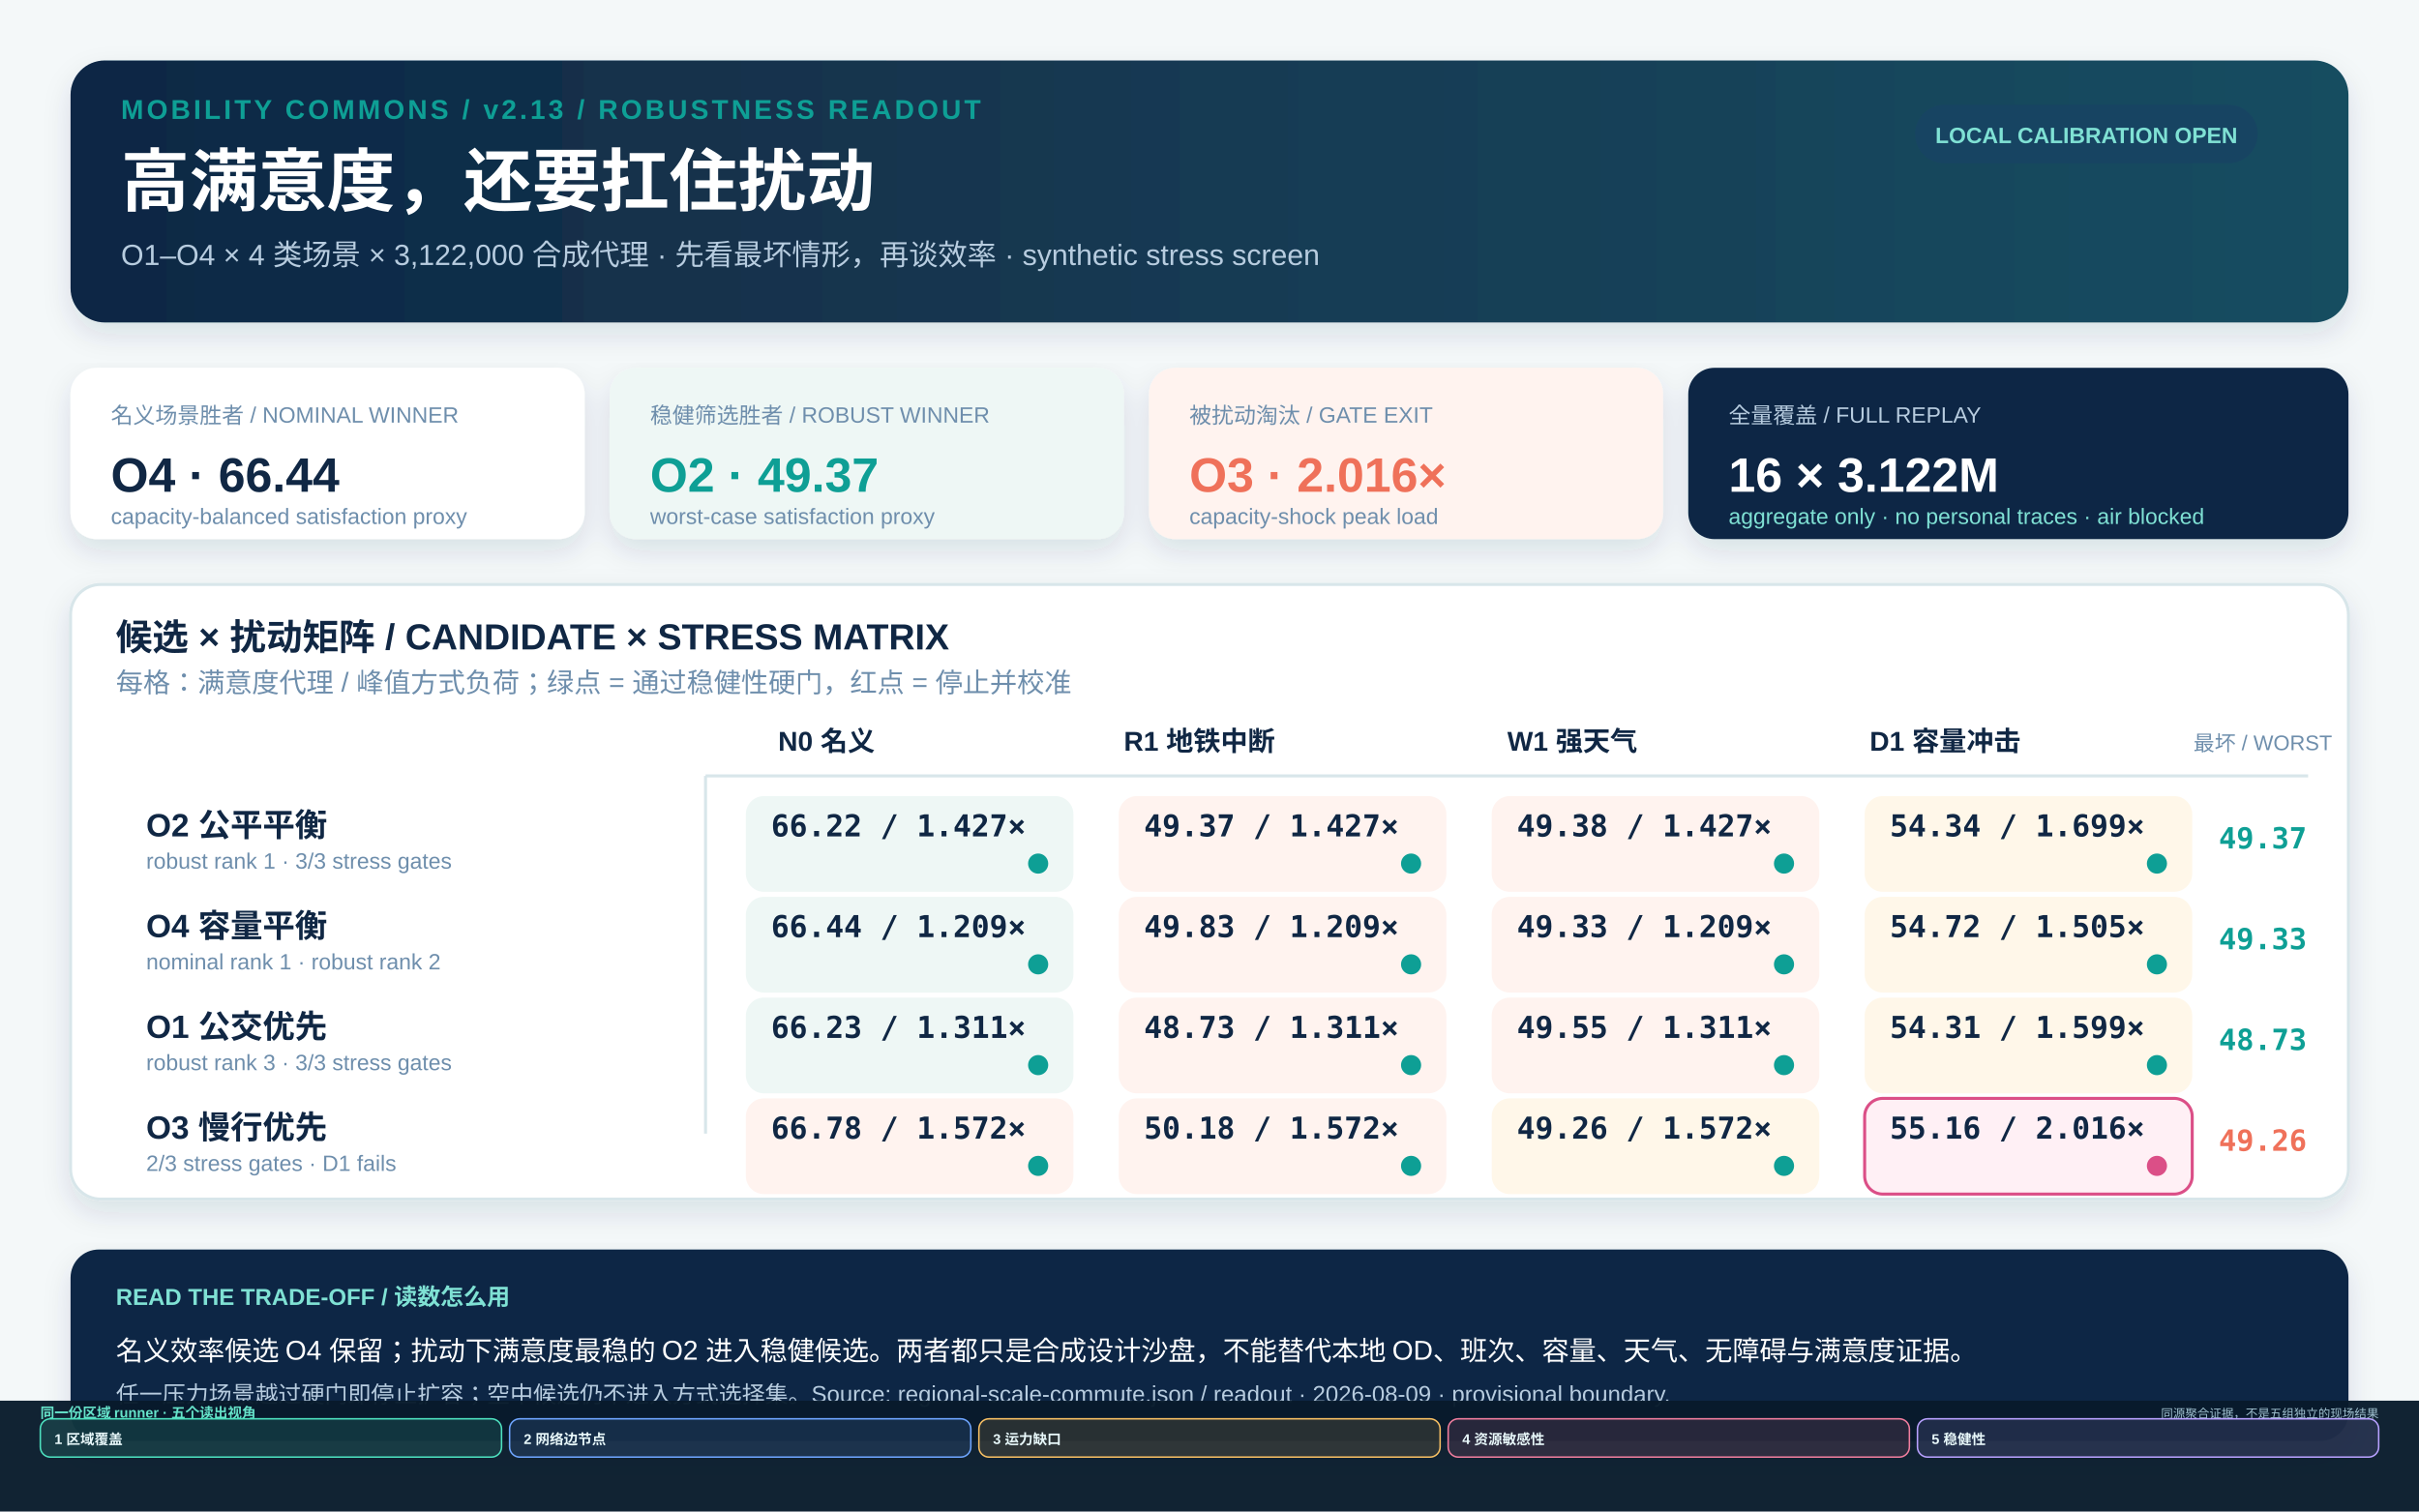
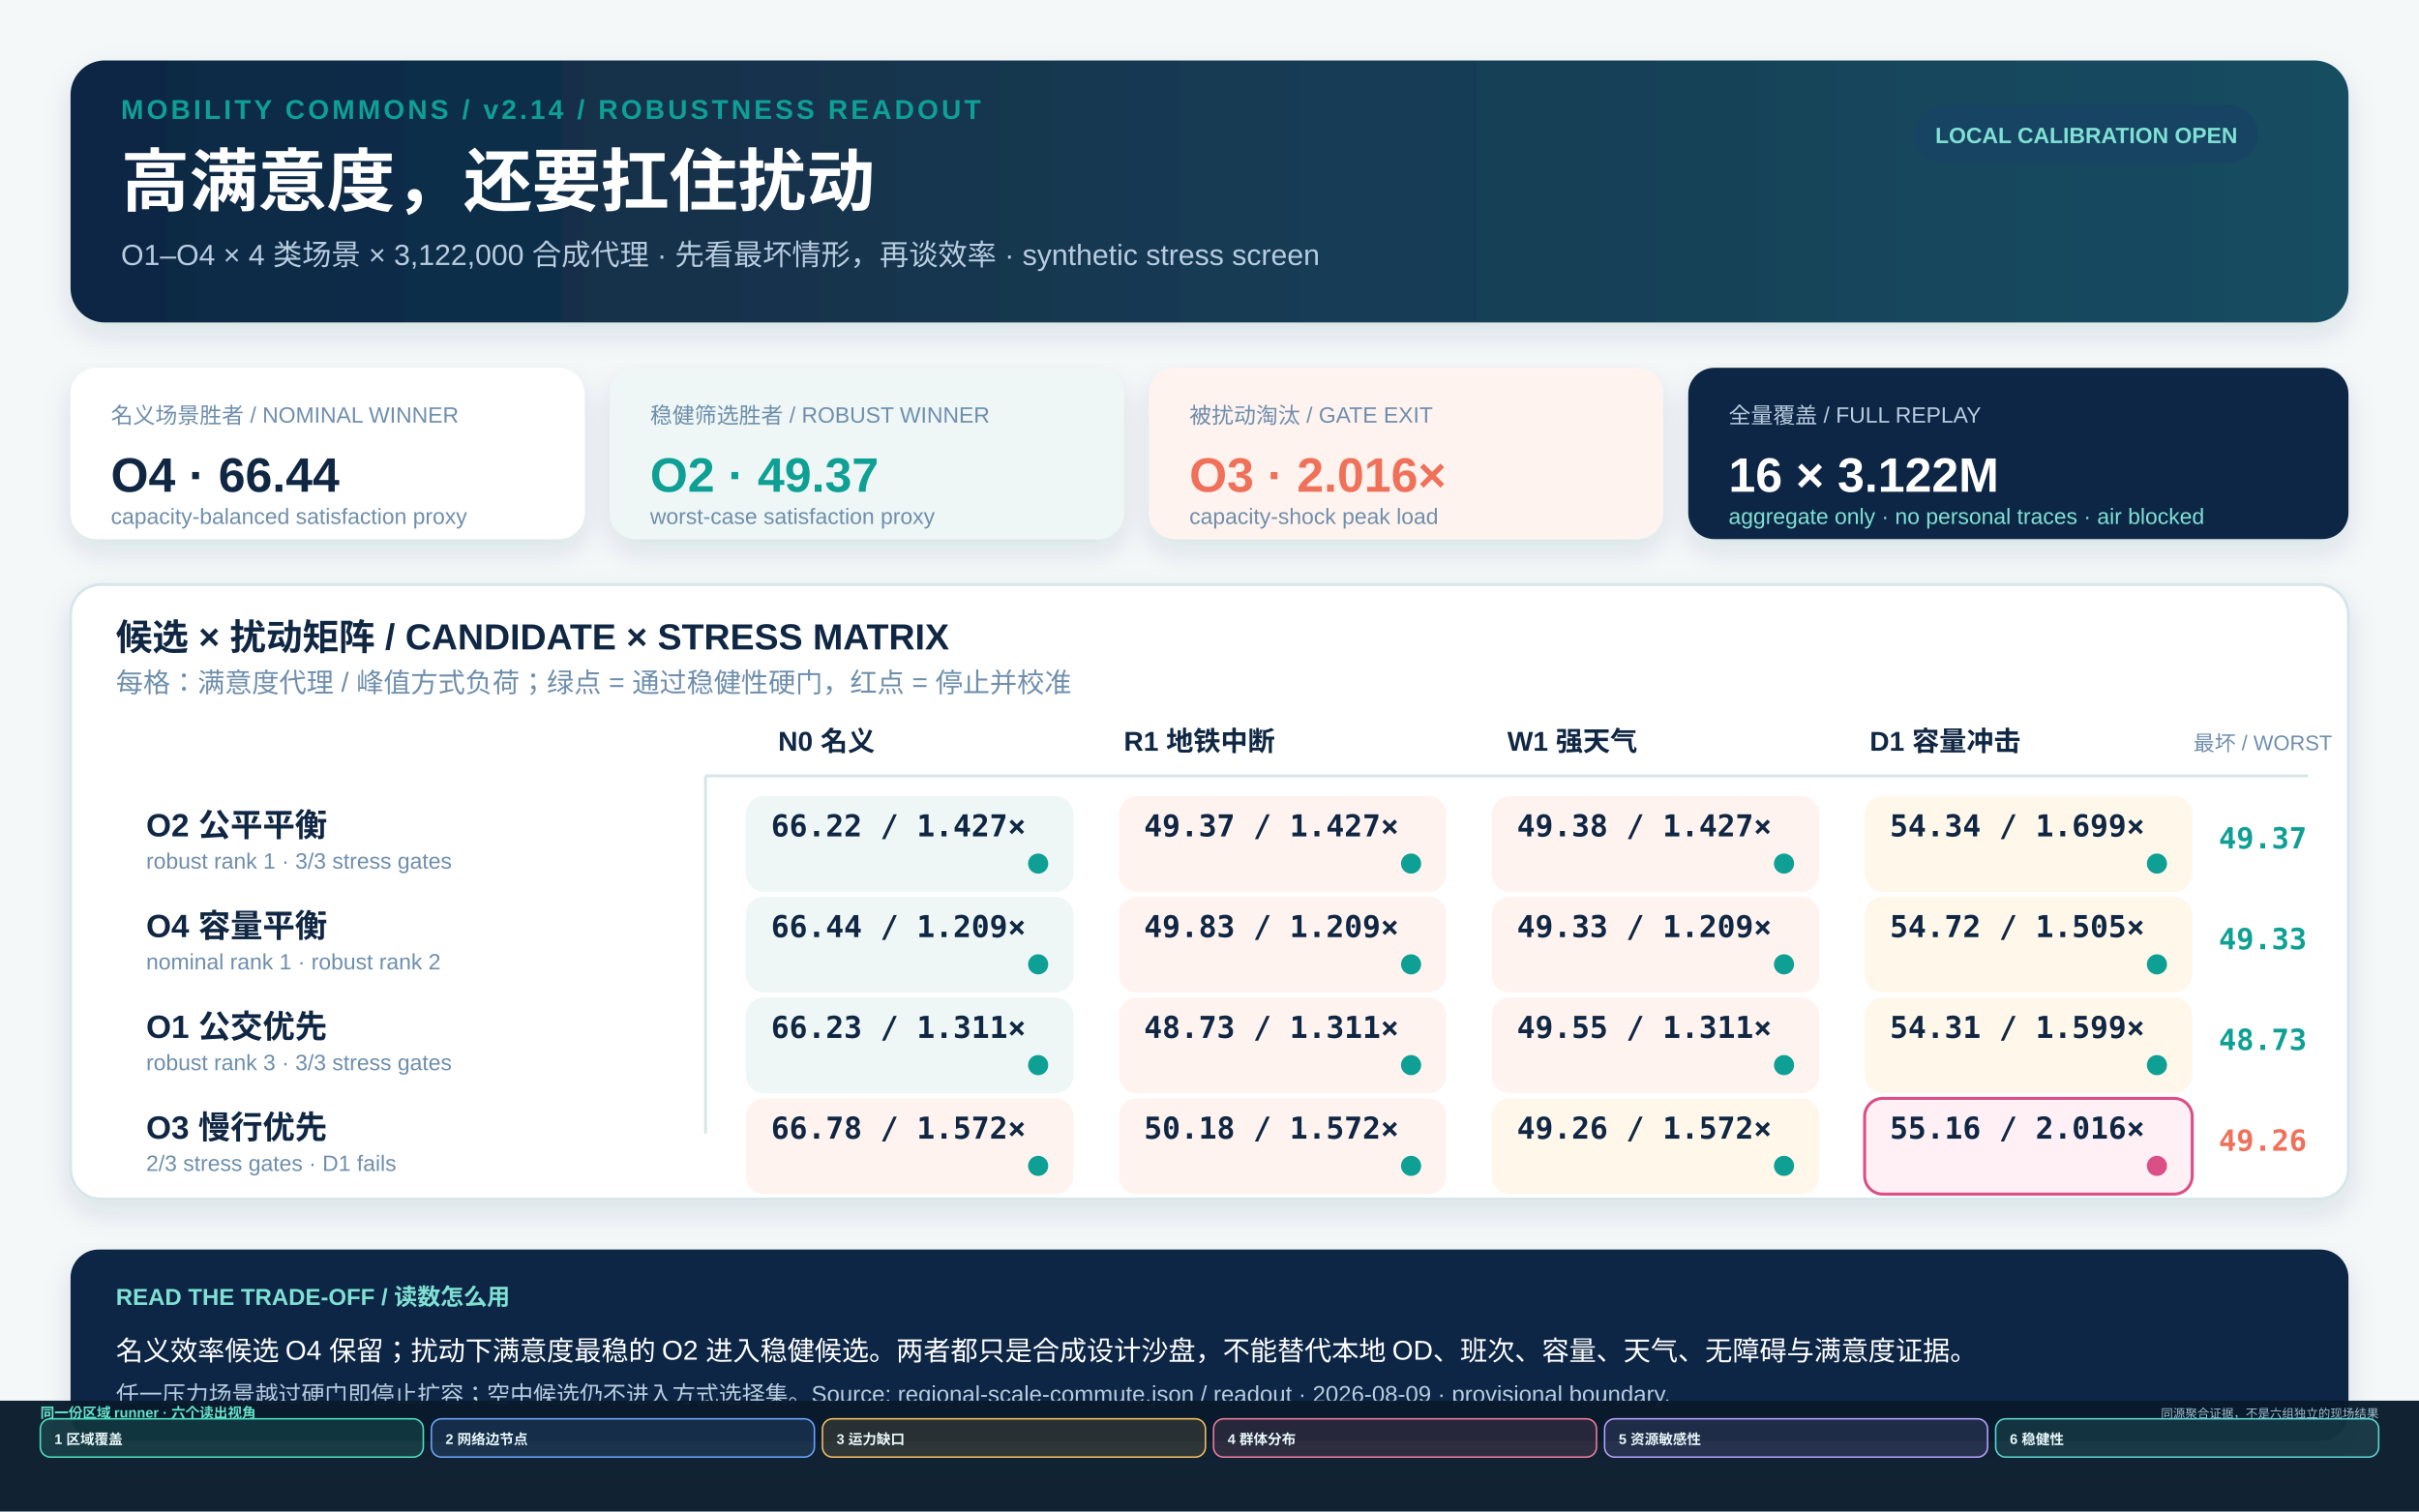
<svg xmlns="http://www.w3.org/2000/svg" width="2400" height="1500" viewBox="0 0 2400 1500" role="img" aria-labelledby="title desc">
  <defs>
    <filter id="shadow" x="-10%" y="-10%" width="120%" height="130%">
      <feDropShadow dx="0" dy="12" stdDeviation="14" flood-color="#173555" flood-opacity=".12" />
    </filter>
    <linearGradient id="hero" x1="0" x2="1">
      <stop offset="0" stop-color="#102744" />
      <stop offset="1" stop-color="#174d61" />
    </linearGradient>
    <style>
      .sans{font-family:Arial,"PingFang SC","Microsoft YaHei",sans-serif}.mono{font-family:"SFMono-Regular",Consolas,monospace}
      .ink{fill:#102744}.muted{fill:#6e8eac}.white{fill:#fff}.teal{fill:#0e9f95}.coral{fill:#ef715a}.gold{fill:#f0a23f}.pink{fill:#db4f87}
      .title{font-size:68px;font-weight:800}.h2{font-size:36px;font-weight:800}.body{font-size:27px}.small{font-size:22px}.value{font-size:48px;font-weight:800}
    </style>
  </defs>
  <rect width="2400" height="1500" fill="#f4f8f9" />
  <rect x="70" y="60" width="2260" height="260" rx="34" fill="url(#hero)" filter="url(#shadow)" />
-   <text x="120" y="118" class="sans teal" font-size="27" font-weight="800" letter-spacing="3">MOBILITY COMMONS / v2.13 / ROBUSTNESS READOUT</text>
+   <text x="120" y="118" class="sans teal" font-size="27" font-weight="800" letter-spacing="3">MOBILITY COMMONS / v2.14 / ROBUSTNESS READOUT</text>
  <text x="120" y="204" class="sans white title">高满意度，还要扛住扰动</text>
  <text x="120" y="263" class="sans" font-size="29" fill="#b7ccdf">O1–O4 × 4 类场景 × 3,122,000 合成代理 · 先看最坏情形，再谈效率 · synthetic stress screen</text>
  <rect x="1900" y="104" width="340" height="58" rx="29" fill="#174462" />
  <text x="2070" y="142" text-anchor="middle" class="sans" font-size="22" fill="#7fe1d4" font-weight="800">LOCAL CALIBRATION OPEN</text>
  <g filter="url(#shadow)">
    <rect x="70" y="365" width="510" height="170" rx="26" fill="#fff" />
    <rect x="605" y="365" width="510" height="170" rx="26" fill="#eef7f5" />
    <rect x="1140" y="365" width="510" height="170" rx="26" fill="#fff3ef" />
    <rect x="1675" y="365" width="655" height="170" rx="26" fill="#102744" />
  </g>
  <text x="110" y="420" class="sans muted small">名义场景胜者 / NOMINAL WINNER</text>
  <text x="110" y="488" class="sans ink value">O4 · 66.44</text>
  <text x="110" y="520" class="sans muted small">capacity-balanced satisfaction proxy</text>
  <text x="645" y="420" class="sans muted small">稳健筛选胜者 / ROBUST WINNER</text>
  <text x="645" y="488" class="sans teal value">O2 · 49.37</text>
  <text x="645" y="520" class="sans muted small">worst-case satisfaction proxy</text>
  <text x="1180" y="420" class="sans muted small">被扰动淘汰 / GATE EXIT</text>
  <text x="1180" y="488" class="sans coral value">O3 · 2.016×</text>
  <text x="1180" y="520" class="sans muted small">capacity-shock peak load</text>
  <text x="1715" y="420" class="sans" fill="#b7ccdf" font-size="22">全量覆盖 / FULL REPLAY</text>
  <text x="1715" y="488" class="sans white value">16 × 3.122M</text>
  <text x="1715" y="520" class="sans" fill="#7fe1d4" font-size="22">aggregate only · no personal traces · air blocked</text>
  <rect x="70" y="580" width="2260" height="610" rx="30" fill="#fff" stroke="#d8e6ea" stroke-width="3" filter="url(#shadow)" />
  <text x="115" y="645" class="sans ink h2">候选 × 扰动矩阵 / CANDIDATE × STRESS MATRIX</text>
  <text x="115" y="687" class="sans muted body">每格：满意度代理 / 峰值方式负荷；绿点 = 通过稳健性硬门，红点 = 停止并校准</text>
  <text x="820" y="745" text-anchor="middle" class="sans ink" font-size="27" font-weight="800">N0 名义</text>
  <text x="1190" y="745" text-anchor="middle" class="sans ink" font-size="27" font-weight="800">R1 地铁中断</text>
  <text x="1560" y="745" text-anchor="middle" class="sans ink" font-size="27" font-weight="800">W1 强天气</text>
  <text x="1930" y="745" text-anchor="middle" class="sans ink" font-size="27" font-weight="800">D1 容量冲击</text>
  <text x="2245" y="745" text-anchor="middle" class="sans muted" font-size="21">最坏 / WORST</text>
  <line x1="700" y1="770" x2="2290" y2="770" stroke="#d8e6ea" stroke-width="3" />
  <line x1="700" y1="770" x2="700" y2="1125" stroke="#d8e6ea" stroke-width="3" />
  <g class="sans">
    <text x="145" y="830" class="ink" font-size="32" font-weight="800">O2 公平平衡</text>
    <text x="145" y="862" class="muted small">robust rank 1 · 3/3 stress gates</text>
    <text x="145" y="930" class="ink" font-size="32" font-weight="800">O4 容量平衡</text>
    <text x="145" y="962" class="muted small">nominal rank 1 · robust rank 2</text>
    <text x="145" y="1030" class="ink" font-size="32" font-weight="800">O1 公交优先</text>
    <text x="145" y="1062" class="muted small">robust rank 3 · 3/3 stress gates</text>
    <text x="145" y="1130" class="ink" font-size="32" font-weight="800">O3 慢行优先</text>
    <text x="145" y="1162" class="muted small">2/3 stress gates · D1 fails</text>
  </g>
  <g>
    <rect x="740" y="790" width="325" height="95" rx="18" fill="#eef7f5" />
    <text x="765" y="830" class="mono ink" font-size="30" font-weight="800">66.22 / 1.427×</text>
    <circle cx="1030" cy="857" r="10" fill="#0e9f95" />
    <rect x="1110" y="790" width="325" height="95" rx="18" fill="#fff3ef" />
    <text x="1135" y="830" class="mono ink" font-size="30" font-weight="800">49.37 / 1.427×</text>
    <circle cx="1400" cy="857" r="10" fill="#0e9f95" />
    <rect x="1480" y="790" width="325" height="95" rx="18" fill="#fff3ef" />
    <text x="1505" y="830" class="mono ink" font-size="30" font-weight="800">49.38 / 1.427×</text>
    <circle cx="1770" cy="857" r="10" fill="#0e9f95" />
    <rect x="1850" y="790" width="325" height="95" rx="18" fill="#fff7e9" />
    <text x="1875" y="830" class="mono ink" font-size="30" font-weight="800">54.34 / 1.699×</text>
    <circle cx="2140" cy="857" r="10" fill="#0e9f95" />
    <text x="2245" y="842" text-anchor="middle" class="mono teal" font-size="29" font-weight="800">49.37</text>
    <rect x="740" y="890" width="325" height="95" rx="18" fill="#eef7f5" />
    <text x="765" y="930" class="mono ink" font-size="30" font-weight="800">66.44 / 1.209×</text>
    <circle cx="1030" cy="957" r="10" fill="#0e9f95" />
    <rect x="1110" y="890" width="325" height="95" rx="18" fill="#fff3ef" />
    <text x="1135" y="930" class="mono ink" font-size="30" font-weight="800">49.83 / 1.209×</text>
    <circle cx="1400" cy="957" r="10" fill="#0e9f95" />
    <rect x="1480" y="890" width="325" height="95" rx="18" fill="#fff3ef" />
    <text x="1505" y="930" class="mono ink" font-size="30" font-weight="800">49.33 / 1.209×</text>
    <circle cx="1770" cy="957" r="10" fill="#0e9f95" />
    <rect x="1850" y="890" width="325" height="95" rx="18" fill="#fff7e9" />
    <text x="1875" y="930" class="mono ink" font-size="30" font-weight="800">54.72 / 1.505×</text>
    <circle cx="2140" cy="957" r="10" fill="#0e9f95" />
    <text x="2245" y="942" text-anchor="middle" class="mono teal" font-size="29" font-weight="800">49.33</text>
    <rect x="740" y="990" width="325" height="95" rx="18" fill="#eef7f5" />
    <text x="765" y="1030" class="mono ink" font-size="30" font-weight="800">66.23 / 1.311×</text>
    <circle cx="1030" cy="1057" r="10" fill="#0e9f95" />
    <rect x="1110" y="990" width="325" height="95" rx="18" fill="#fff3ef" />
    <text x="1135" y="1030" class="mono ink" font-size="30" font-weight="800">48.73 / 1.311×</text>
    <circle cx="1400" cy="1057" r="10" fill="#0e9f95" />
    <rect x="1480" y="990" width="325" height="95" rx="18" fill="#fff3ef" />
    <text x="1505" y="1030" class="mono ink" font-size="30" font-weight="800">49.55 / 1.311×</text>
    <circle cx="1770" cy="1057" r="10" fill="#0e9f95" />
    <rect x="1850" y="990" width="325" height="95" rx="18" fill="#fff7e9" />
    <text x="1875" y="1030" class="mono ink" font-size="30" font-weight="800">54.31 / 1.599×</text>
    <circle cx="2140" cy="1057" r="10" fill="#0e9f95" />
    <text x="2245" y="1042" text-anchor="middle" class="mono teal" font-size="29" font-weight="800">48.73</text>
    <rect x="740" y="1090" width="325" height="95" rx="18" fill="#fff3ef" />
    <text x="765" y="1130" class="mono ink" font-size="30" font-weight="800">66.78 / 1.572×</text>
    <circle cx="1030" cy="1157" r="10" fill="#0e9f95" />
    <rect x="1110" y="1090" width="325" height="95" rx="18" fill="#fff3ef" />
    <text x="1135" y="1130" class="mono ink" font-size="30" font-weight="800">50.18 / 1.572×</text>
    <circle cx="1400" cy="1157" r="10" fill="#0e9f95" />
    <rect x="1480" y="1090" width="325" height="95" rx="18" fill="#fff7e9" />
    <text x="1505" y="1130" class="mono ink" font-size="30" font-weight="800">49.26 / 1.572×</text>
    <circle cx="1770" cy="1157" r="10" fill="#0e9f95" />
    <rect x="1850" y="1090" width="325" height="95" rx="18" fill="#fff0f5" stroke="#db4f87" stroke-width="3" />
    <text x="1875" y="1130" class="mono ink" font-size="30" font-weight="800">55.16 / 2.016×</text>
    <circle cx="2140" cy="1157" r="10" fill="#db4f87" />
    <text x="2245" y="1142" text-anchor="middle" class="mono coral" font-size="29" font-weight="800">49.26</text>
  </g>
  <rect x="70" y="1240" width="2260" height="190" rx="28" fill="#102744" filter="url(#shadow)" />
  <text x="115" y="1295" class="sans" fill="#7fe1d4" font-size="23" font-weight="800">READ THE TRADE-OFF / 读数怎么用</text>
  <text x="115" y="1350" class="sans white" font-size="27">名义效率候选 O4 保留；扰动下满意度最稳的 O2 进入稳健候选。两者都只是合成设计沙盘，不能替代本地 OD、班次、容量、天气、无障碍与满意度证据。</text>
  <text x="115" y="1392" class="sans" fill="#b7ccdf" font-size="23">任一压力场景越过硬门即停止扩容；空中候选仍不进入方式选择集。Source: regional-scale-commute.json / readout · 2026-08-09 · provisional boundary.</text>
  <g id="evidence-chain-ribbon">
    <rect x="0" y="1390" width="2400" height="110" fill="#071A2B" opacity=".96" />
-     <text x="40" y="1407" font-family="Arial,sans-serif" font-size="14" font-weight="800" fill="#66E3CA">同一份区域 runner · 五个读出视角</text>
-     <text x="2360" y="1407" text-anchor="end" font-family="Arial,sans-serif" font-size="12" fill="#9FC0CF">同源聚合证据，不是五组独立的现场结果</text>
-     <rect x="40.0" y="1408" width="457.6" height="38" rx="10" fill="#4DE1BF22" stroke="#4DE1BF" stroke-width="1.5" />
+     <text x="40" y="1407" font-family="Arial,sans-serif" font-size="14" font-weight="800" fill="#66E3CA">同一份区域 runner · 六个读出视角</text>
+     <text x="2360" y="1407" text-anchor="end" font-family="Arial,sans-serif" font-size="12" fill="#9FC0CF">同源聚合证据，不是六组独立的现场结果</text>
+     <rect x="40.0" y="1408" width="380.0" height="38" rx="10" fill="#4DE1BF22" stroke="#4DE1BF" stroke-width="1.5" />
    <text x="54.0" y="1433" font-family="Arial,sans-serif" font-size="14" font-weight="800" fill="#E8F8FA">1  区域覆盖</text>
-     <rect x="505.6" y="1408" width="457.6" height="38" rx="10" fill="#6EA5FF22" stroke="#6EA5FF" stroke-width="1.5" />
-     <text x="519.6" y="1433" font-family="Arial,sans-serif" font-size="14" font-weight="800" fill="#E8F8FA">2  网络边节点</text>
-     <rect x="971.2" y="1408" width="457.6" height="38" rx="10" fill="#F7BF6322" stroke="#F7BF63" stroke-width="1.5" />
-     <text x="985.2" y="1433" font-family="Arial,sans-serif" font-size="14" font-weight="800" fill="#E8F8FA">3  运力缺口</text>
-     <rect x="1436.8" y="1408" width="457.6" height="38" rx="10" fill="#F07D9E22" stroke="#F07D9E" stroke-width="1.5" />
-     <text x="1450.8" y="1433" font-family="Arial,sans-serif" font-size="14" font-weight="800" fill="#E8F8FA">4  资源敏感性</text>
-     <rect x="1902.4" y="1408" width="457.6" height="38" rx="10" fill="#B8A1FF22" stroke="#B8A1FF" stroke-width="1.5" />
-     <text x="1916.4" y="1433" font-family="Arial,sans-serif" font-size="14" font-weight="800" fill="#E8F8FA">5  稳健性</text>
+     <rect x="428.0" y="1408" width="380.0" height="38" rx="10" fill="#6EA5FF22" stroke="#6EA5FF" stroke-width="1.5" />
+     <text x="442.0" y="1433" font-family="Arial,sans-serif" font-size="14" font-weight="800" fill="#E8F8FA">2  网络边节点</text>
+     <rect x="816.0" y="1408" width="380.0" height="38" rx="10" fill="#F7BF6322" stroke="#F7BF63" stroke-width="1.5" />
+     <text x="830.0" y="1433" font-family="Arial,sans-serif" font-size="14" font-weight="800" fill="#E8F8FA">3  运力缺口</text>
+     <rect x="1204.0" y="1408" width="380.0" height="38" rx="10" fill="#F07D9E22" stroke="#F07D9E" stroke-width="1.5" />
+     <text x="1218.0" y="1433" font-family="Arial,sans-serif" font-size="14" font-weight="800" fill="#E8F8FA">4  群体分布</text>
+     <rect x="1592.0" y="1408" width="380.0" height="38" rx="10" fill="#B8A1FF22" stroke="#B8A1FF" stroke-width="1.5" />
+     <text x="1606.0" y="1433" font-family="Arial,sans-serif" font-size="14" font-weight="800" fill="#E8F8FA">5  资源敏感性</text>
+     <rect x="1980.0" y="1408" width="380.0" height="38" rx="10" fill="#5ED6D022" stroke="#5ED6D0" stroke-width="1.5" />
+     <text x="1994.0" y="1433" font-family="Arial,sans-serif" font-size="14" font-weight="800" fill="#E8F8FA">6  稳健性</text>
  </g>
</svg>
